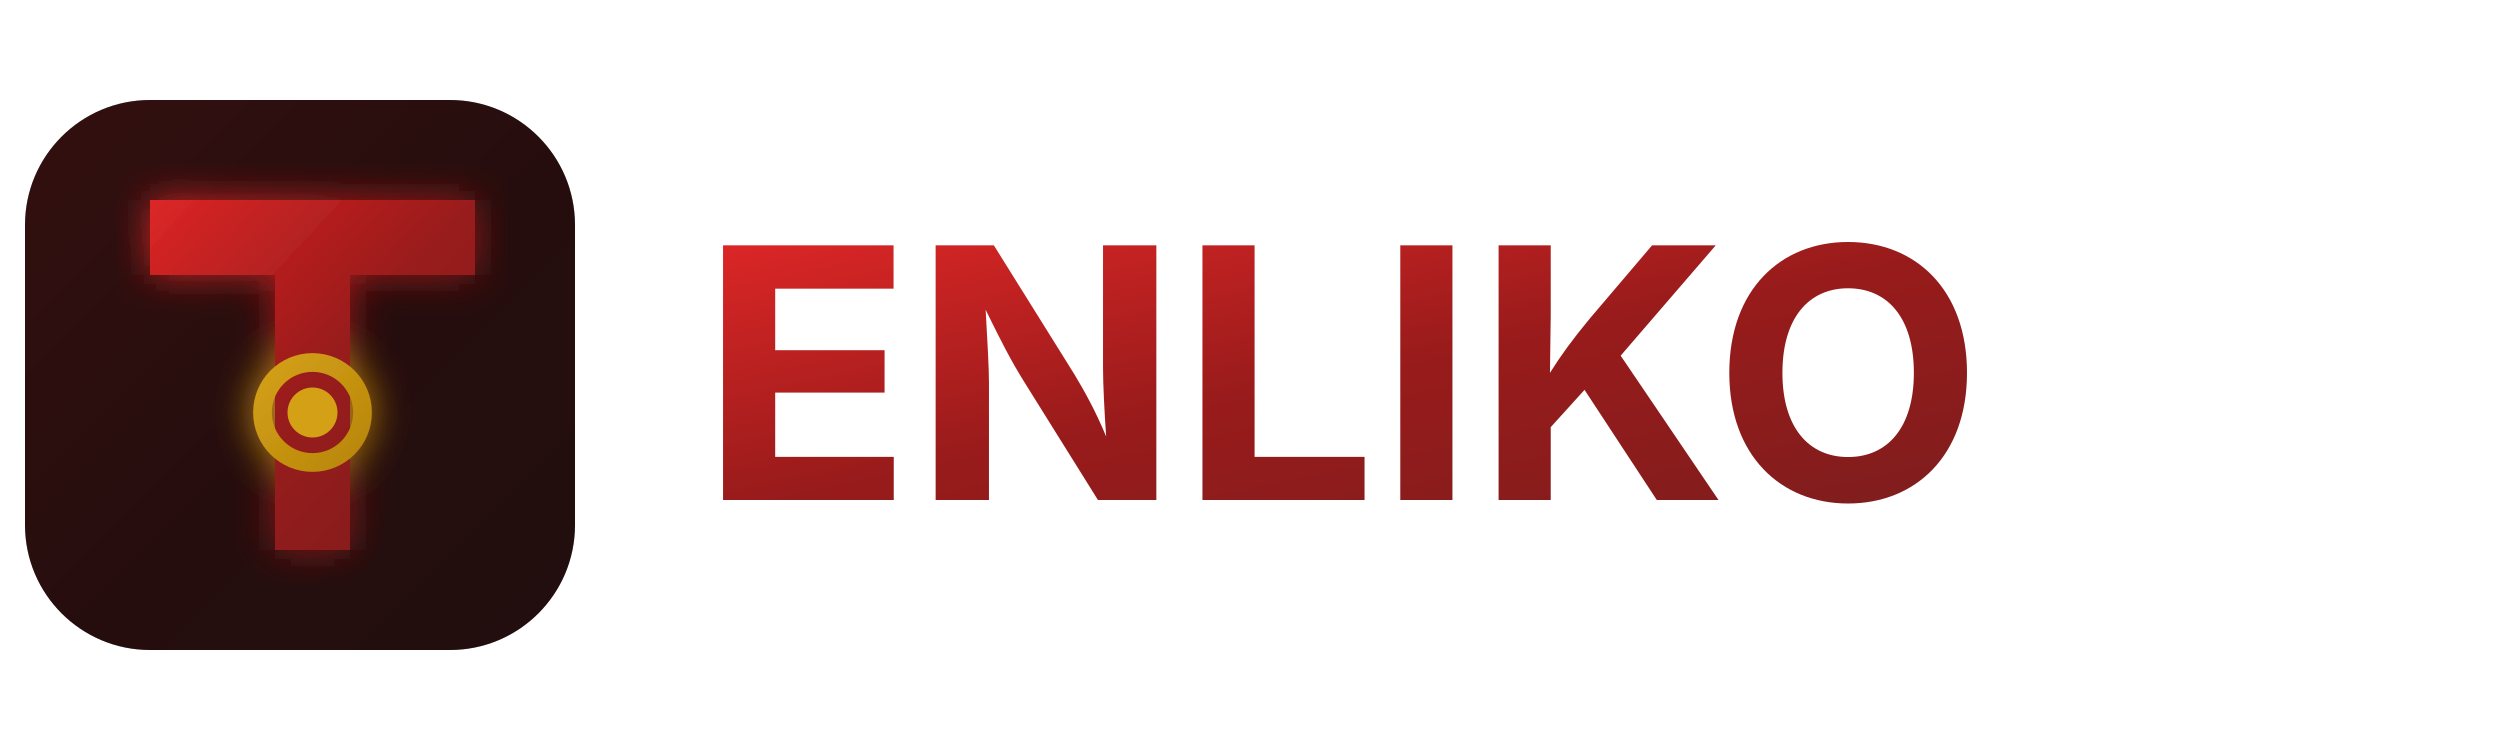
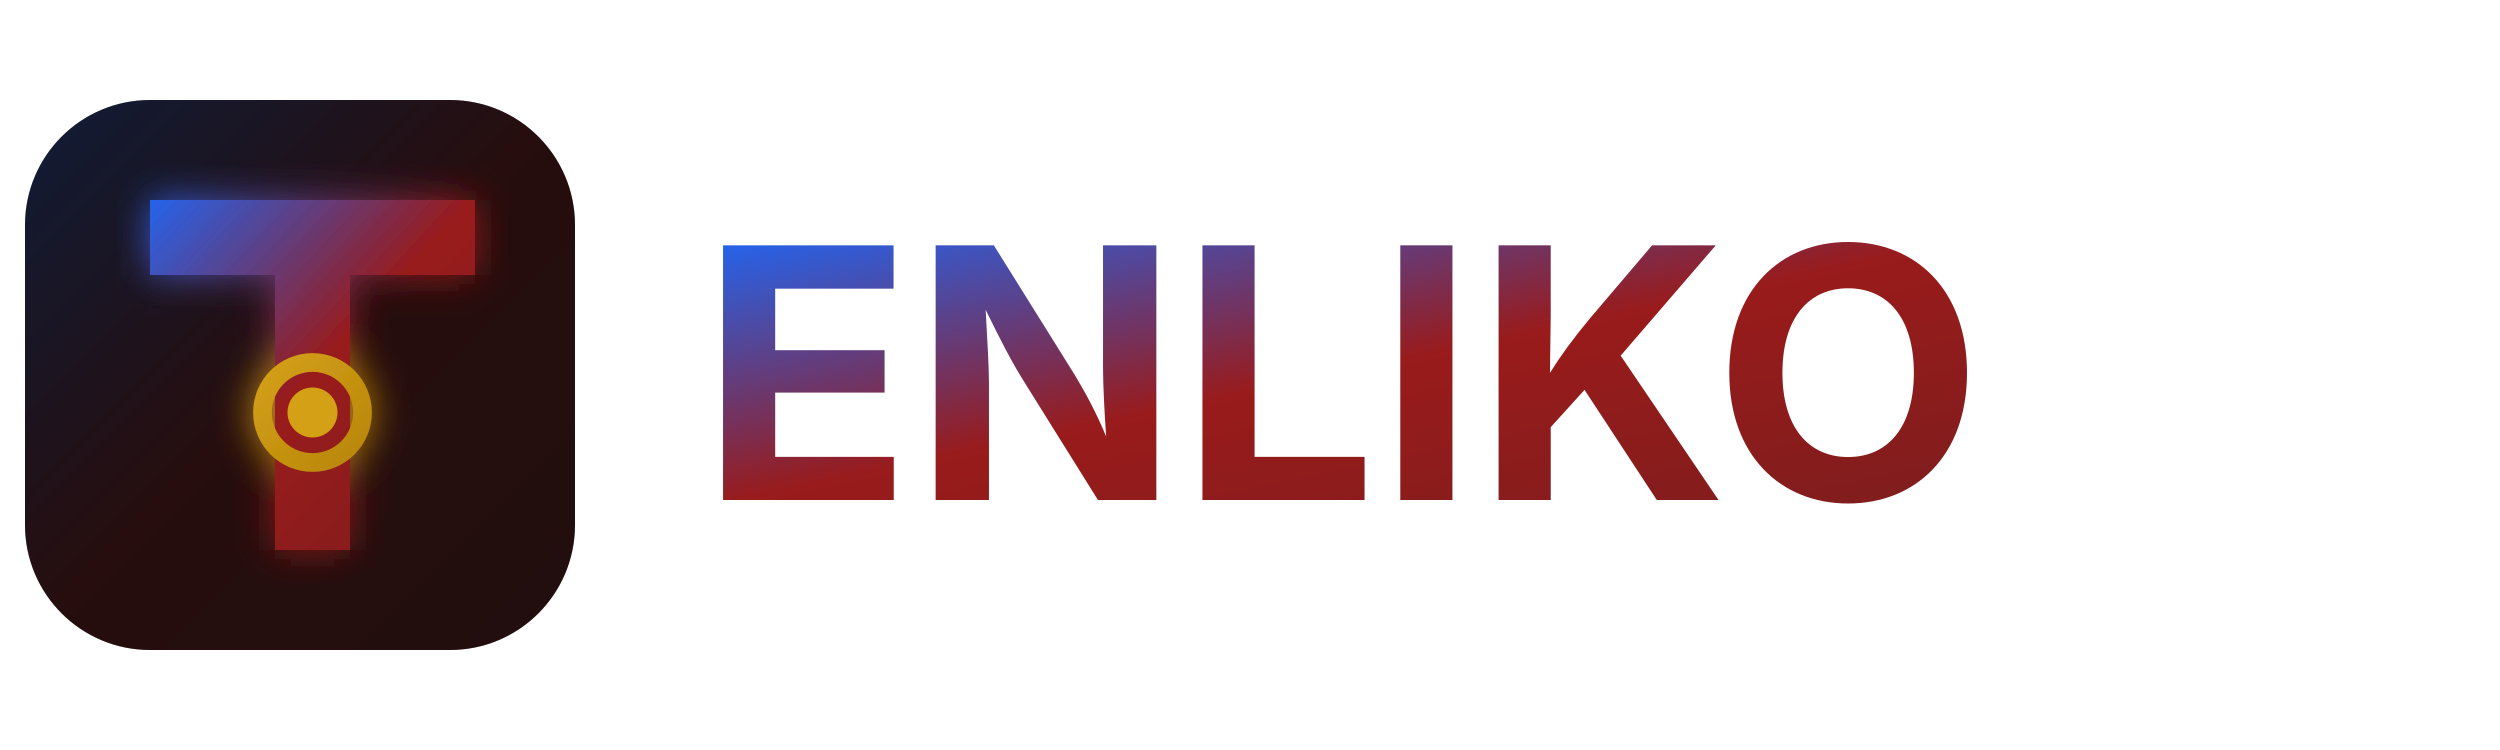
<svg xmlns="http://www.w3.org/2000/svg" viewBox="0 0 200 60">
  <defs>
    <linearGradient id="stark-grad" x1="0%" y1="0%" x2="100%" y2="100%">
-       <stop offset="0%" style="stop-color:#dc2626" />
+       <stop offset="0%" style="stop-color:#2563eb" />
      <stop offset="50%" style="stop-color:#991b1b" />
      <stop offset="100%" style="stop-color:#7f1d1d" />
    </linearGradient>
    <linearGradient id="gold-grad" x1="0%" y1="0%" x2="100%" y2="100%">
      <stop offset="0%" style="stop-color:#d4a017" />
      <stop offset="100%" style="stop-color:#b8860b" />
    </linearGradient>
    <filter id="logo-glow">
      <feGaussianBlur stdDeviation="1.5" result="coloredBlur" />
      <feMerge>
        <feMergeNode in="coloredBlur" />
        <feMergeNode in="SourceGraphic" />
      </feMerge>
    </filter>
  </defs>
  <rect x="2" y="8" width="44" height="44" rx="10" fill="#0a0a0a" />
  <rect x="2" y="8" width="44" height="44" rx="10" fill="url(#stark-grad)" opacity="0.2" />
  <g filter="url(#logo-glow)">
    <path d="M12 16 L38 16 L38 22 L28 22 L28 44 L22 44 L22 22 L12 22 Z" fill="url(#stark-grad)" />
    <circle cx="25" cy="33" r="4" fill="none" stroke="url(#gold-grad)" stroke-width="1.5" />
    <circle cx="25" cy="33" r="2" fill="#d4a017" />
  </g>
  <text x="56" y="40" font-family="Inter, -apple-system, sans-serif" font-weight="700" font-size="28" fill="url(#stark-grad)">ENLIKO</text>
</svg>
